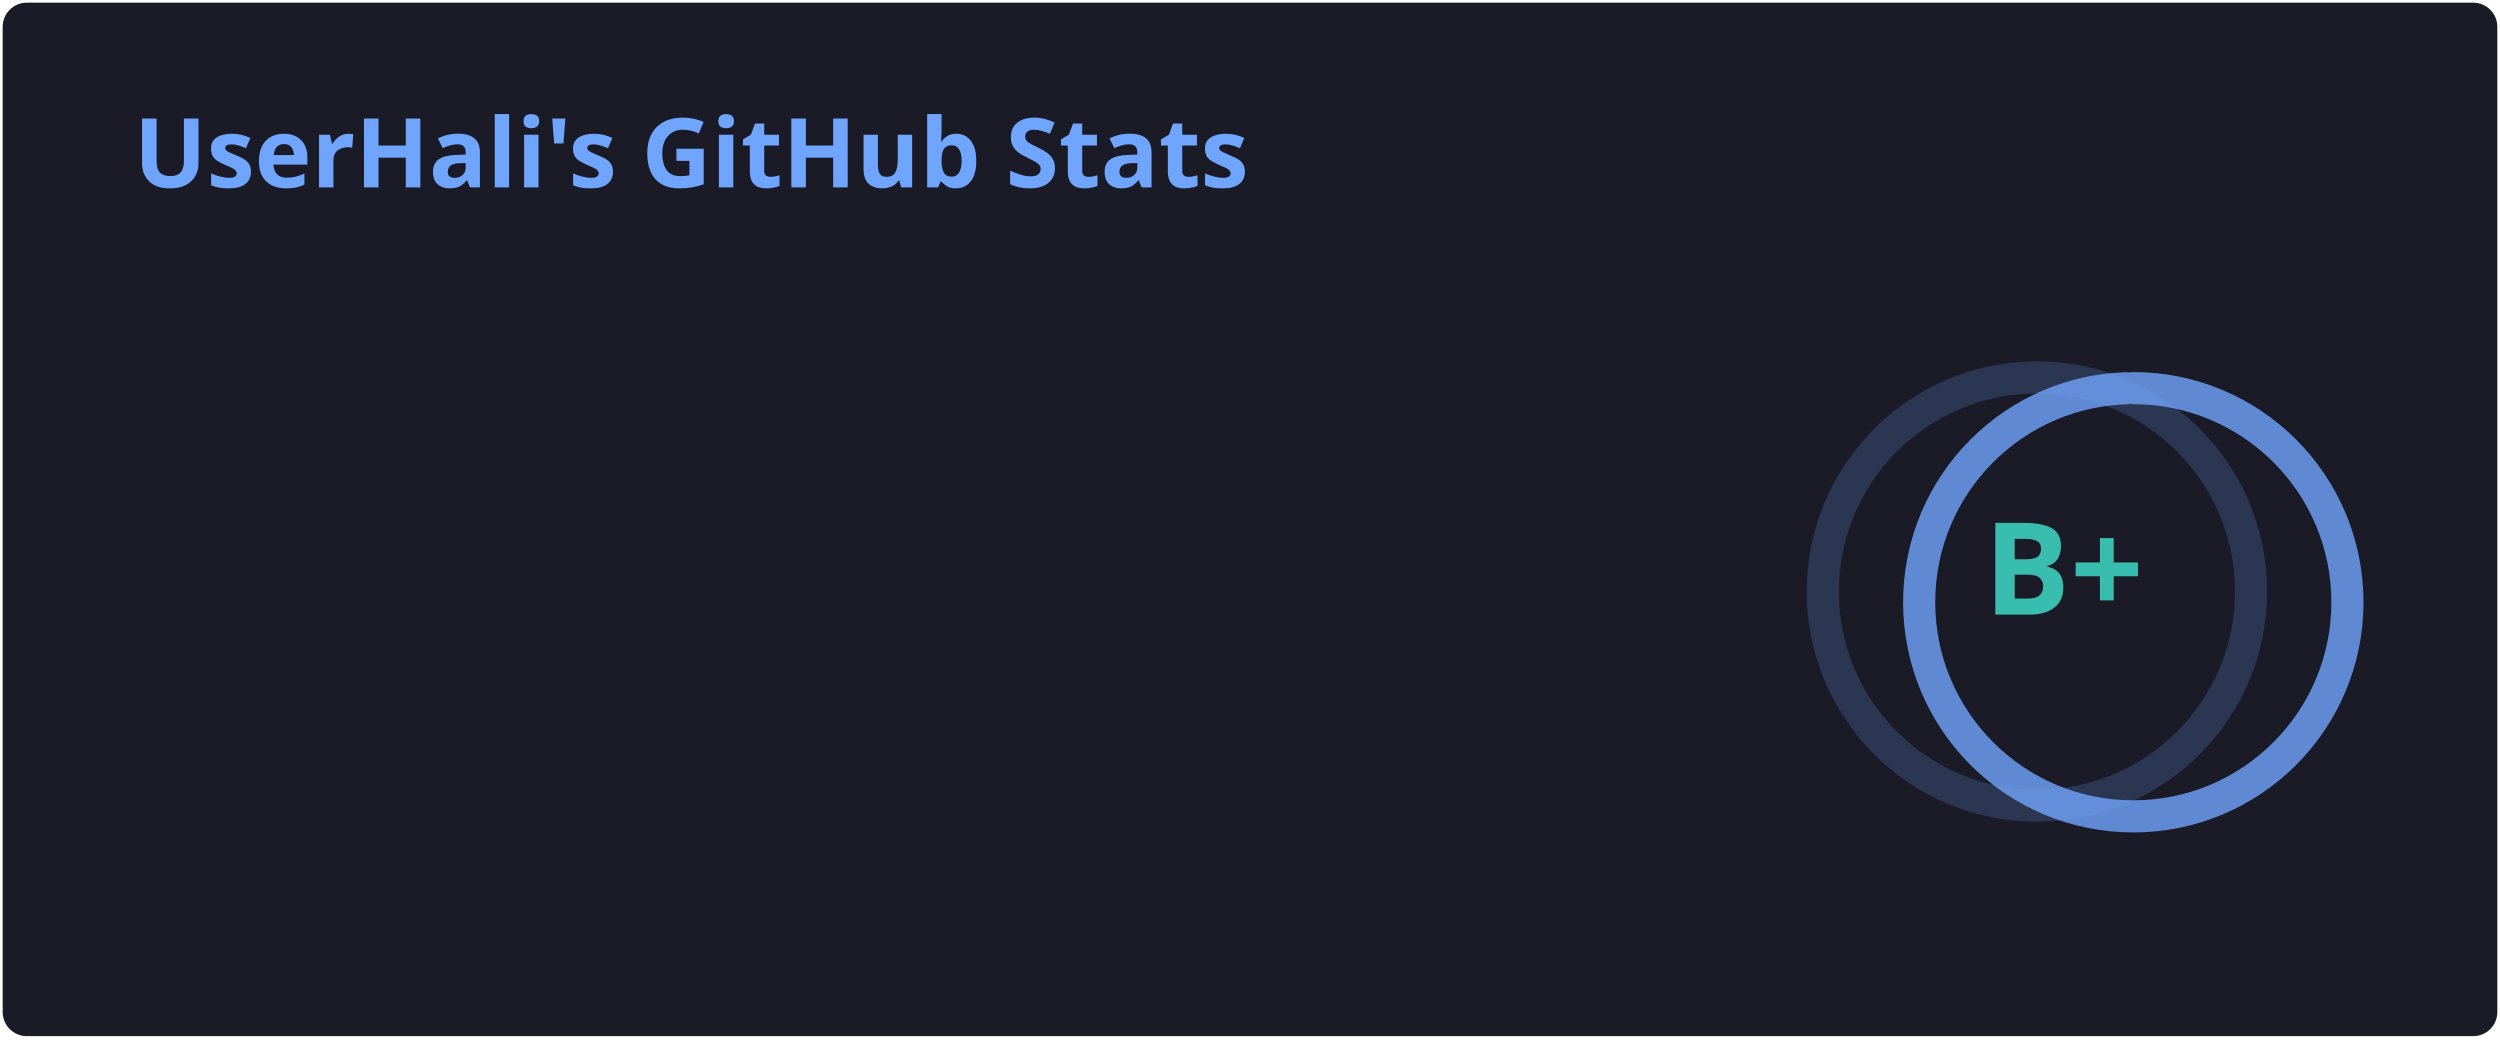
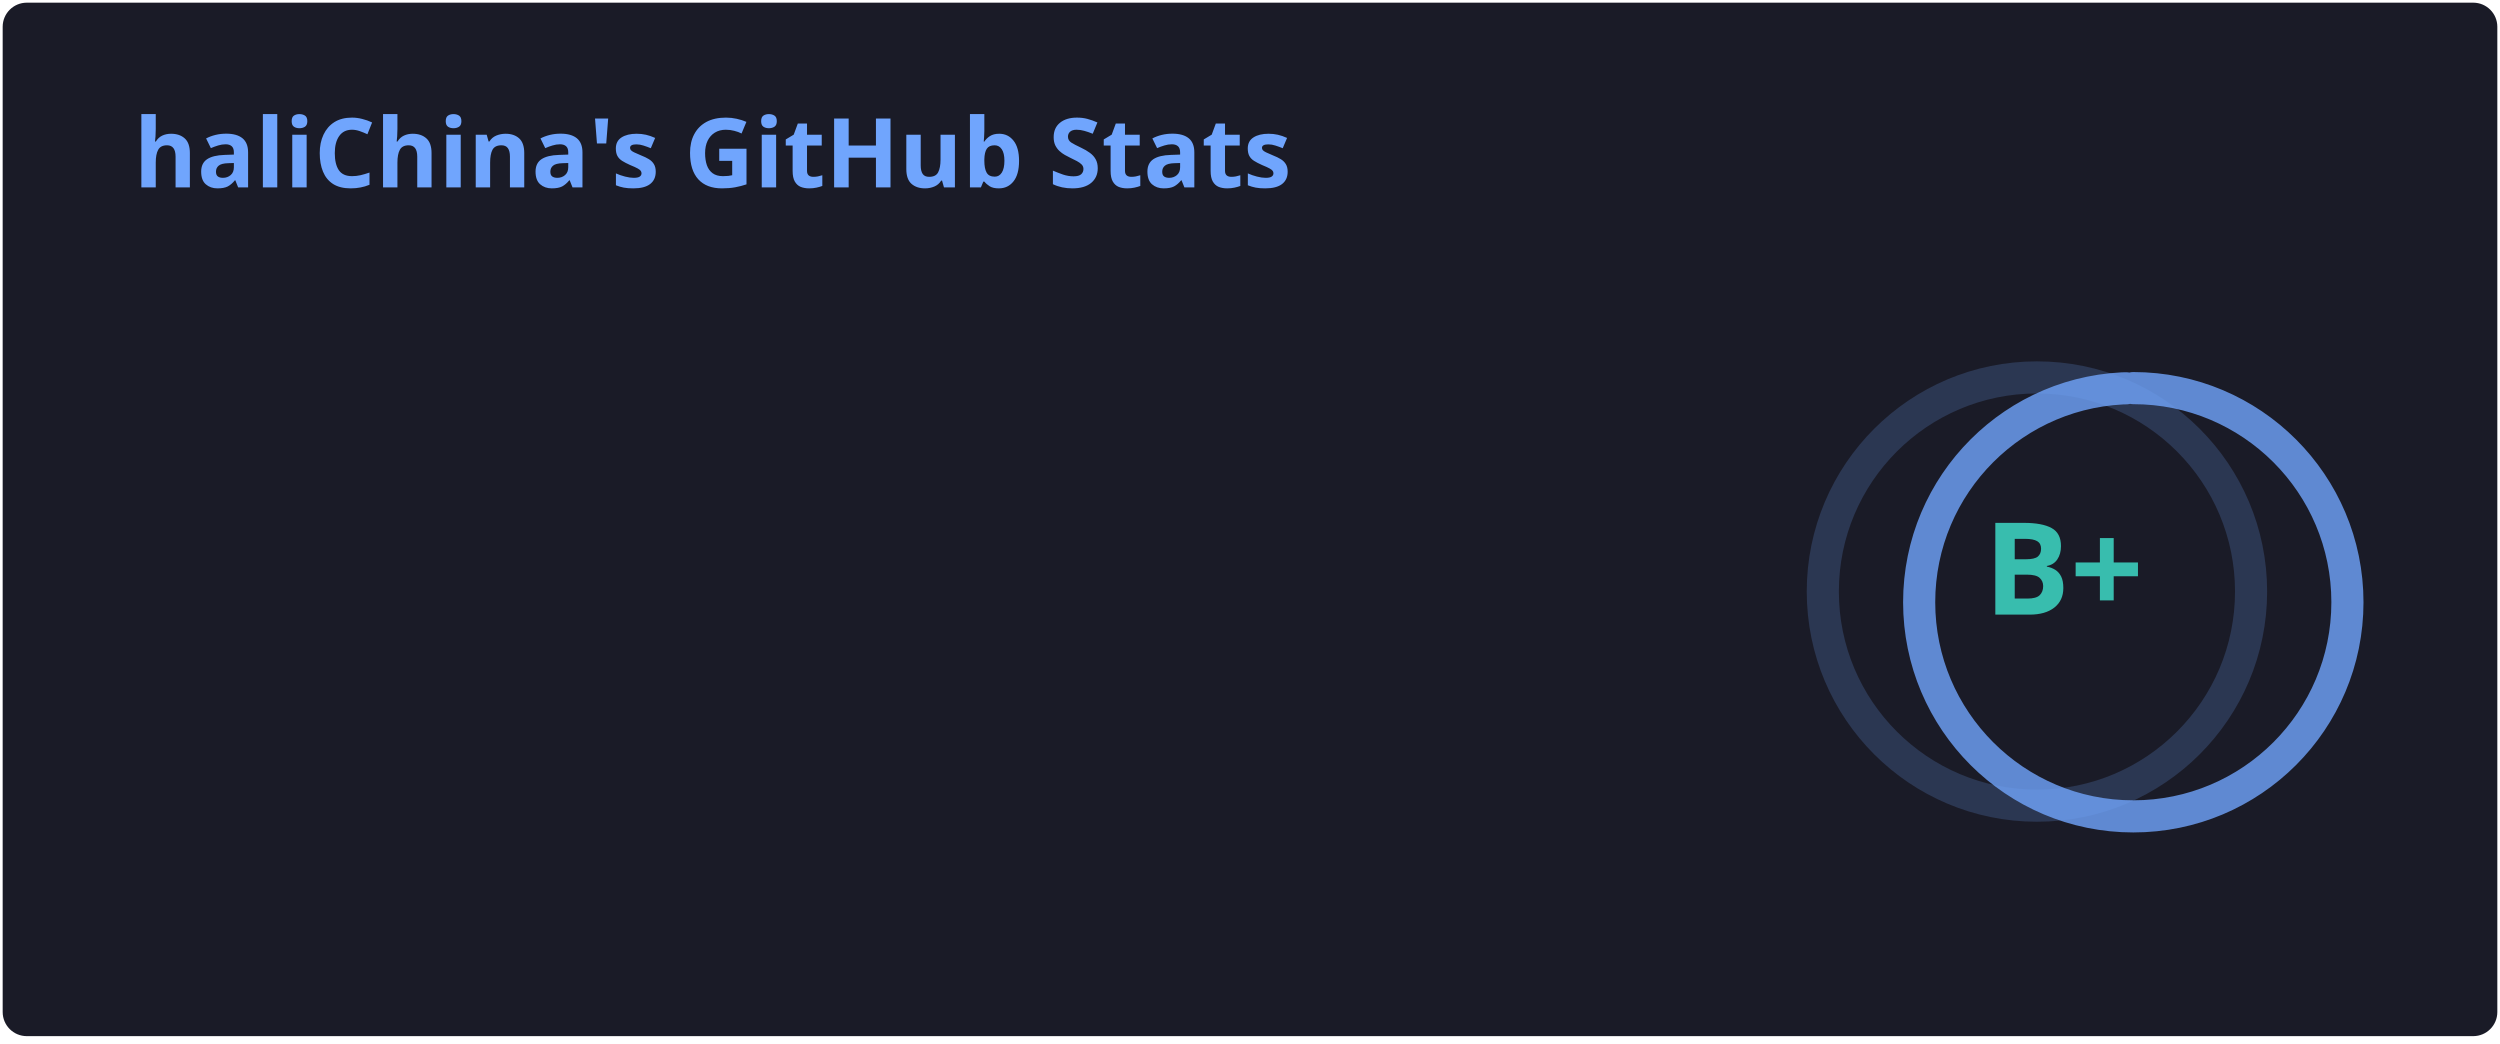
<svg xmlns="http://www.w3.org/2000/svg" width="467" height="195" viewBox="0 0 467 195" fill="none" role="img" aria-labelledby="descId">
  <style>
          .header {
            font: 600 18px 'Segoe UI', Ubuntu, Sans-Serif;
            fill: #70a5fd;
            animation: fadeInAnimation 0.8s ease-in-out forwards;
          }
          @supports(-moz-appearance: auto) {
            /* Selector detects Firefox */
            .header { font-size: 15.5px; }
          }
          
    .stat {
      font: 600 14px 'Segoe UI', Ubuntu, "Helvetica Neue", Sans-Serif; fill: #38bdae;
    }
    @supports(-moz-appearance: auto) {
      /* Selector detects Firefox */
      .stat { font-size:12px; }
    }
    .stagger {
      opacity: 0;
      animation: fadeInAnimation 0.3s ease-in-out forwards;
    }
    .rank-text {
      font: 800 24px 'Segoe UI', Ubuntu, Sans-Serif; fill: #38bdae;
      animation: scaleInAnimation 0.3s ease-in-out forwards;
    }
    .rank-percentile-header {
      font-size: 14px;
    }
    .rank-percentile-text {
      font-size: 16px;
    }
    
    .not_bold { font-weight: 400 }
    .bold { font-weight: 700 }
    .icon {
      fill: #bf91f3;
      display: block;
    }

    .rank-circle-rim {
      stroke: #70a5fd;
      fill: none;
      stroke-width: 6;
      opacity: 0.2;
    }
    .rank-circle {
      stroke: #70a5fd;
      stroke-dasharray: 250;
      fill: none;
      stroke-width: 6;
      stroke-linecap: round;
      opacity: 0.8;
      transform-origin: -10px 8px;
      transform: rotate(-90deg);
      animation: rankAnimation 1s forwards ease-in-out;
    }
    
    @keyframes rankAnimation {
      from {
        stroke-dashoffset: 251.327;
      }
      to {
-         stroke-dashoffset: 110.44;
+         stroke-dashoffset: 102.913;
      }
    }
  
  
          

          
      /* Animations */
      @keyframes scaleInAnimation {
        from {
          transform: translate(-5px, 5px) scale(0);
        }
        to {
          transform: translate(-5px, 5px) scale(1);
        }
      }
      @keyframes fadeInAnimation {
        from {
          opacity: 0;
        }
        to {
          opacity: 1;
        }
      }
    
          
        </style>
  <defs>
          
          
        </defs>
  <rect data-testid="card-bg" class="card-bg" x="0.5" y="0.5" rx="4.5" height="99%" stroke="#e4e2e2" width="466" fill="#1a1b27" stroke-opacity="0" />
  <g data-testid="card-title" transform="translate(25, 35)">
    <g transform="translate(0, 0)">
-       <text x="0" y="0" class="header" data-testid="header">UserHali's GitHub Stats</text>
+       <text x="0" y="0" class="header" data-testid="header">haliChina's GitHub Stats</text>
    </g>
  </g>
  <g data-testid="main-card-body" transform="translate(0, 55)">
    <g data-testid="rank-circle" transform="translate(390.5, 47.5)">
      <circle class="rank-circle-rim" cx="-10" cy="8" r="40" />
      <circle class="rank-circle" cx="-10" cy="8" r="40" />
      <g class="rank-text">
        <text x="-5" y="3" alignment-baseline="central" dominant-baseline="central" text-anchor="middle" data-testid="level-rank-icon">
          B+
        </text>
      </g>
    </g>
    <svg x="0" y="0">
      <g transform="translate(0, 0)">
        <g class="stagger" style="animation-delay: 450ms" transform="translate(25, 0)">
          <svg data-testid="icon" class="icon" viewBox="0 0 16 16" version="1.1" width="16" height="16">
            <path fill-rule="evenodd" d="M8 .25a.75.75 0 01.673.418l1.882 3.815 4.21.612a.75.75 0 01.416 1.279l-3.046 2.97.719 4.192a.75.75 0 01-1.088.791L8 12.347l-3.766 1.98a.75.75 0 01-1.088-.79l.72-4.194L.818 6.374a.75.75 0 01.416-1.28l4.21-.611L7.327.668A.75.75 0 018 .25zm0 2.445L6.615 5.5a.75.75 0 01-.564.41l-3.097.45 2.24 2.184a.75.75 0 01.216.664l-.528 3.084 2.769-1.456a.75.75 0 01.698 0l2.77 1.456-.53-3.084a.75.75 0 01.216-.664l2.24-2.183-3.096-.45a.75.75 0 01-.564-.41L8 2.694v.001z" />
          </svg>
          <text class="stat  bold" x="25" y="12.5">Total Stars Earned:</text>
          <text class="stat  bold" x="224.01" y="12.5" data-testid="stars">59</text>
        </g>
      </g>
      <g transform="translate(0, 25)">
        <g class="stagger" style="animation-delay: 600ms" transform="translate(25, 0)">
          <svg data-testid="icon" class="icon" viewBox="0 0 16 16" version="1.1" width="16" height="16">
            <path fill-rule="evenodd" d="M1.643 3.143L.427 1.927A.25.25 0 000 2.104V5.75c0 .138.112.25.25.25h3.646a.25.25 0 00.177-.427L2.715 4.215a6.5 6.5 0 11-1.18 4.458.75.75 0 10-1.493.154 8.001 8.001 0 101.6-5.684zM7.75 4a.75.75 0 01.75.75v2.992l2.028.812a.75.75 0 01-.557 1.392l-2.5-1A.75.75 0 017 8.25v-3.5A.75.75 0 017.75 4z" />
          </svg>
          <text class="stat  bold" x="25" y="12.5">Total Commits (last year):</text>
-           <text class="stat  bold" x="224.01" y="12.5" data-testid="commits">503</text>
+           <text class="stat  bold" x="224.01" y="12.5" data-testid="commits">534</text>
        </g>
      </g>
      <g transform="translate(0, 50)">
        <g class="stagger" style="animation-delay: 750ms" transform="translate(25, 0)">
          <svg data-testid="icon" class="icon" viewBox="0 0 16 16" version="1.1" width="16" height="16">
            <path fill-rule="evenodd" d="M7.177 3.073L9.573.677A.25.25 0 0110 .854v4.792a.25.25 0 01-.427.177L7.177 3.427a.25.25 0 010-.354zM3.75 2.5a.75.75 0 100 1.5.75.75 0 000-1.5zm-2.25.75a2.25 2.25 0 113 2.122v5.256a2.251 2.251 0 11-1.5 0V5.372A2.25 2.25 0 011.5 3.25zM11 2.5h-1V4h1a1 1 0 011 1v5.628a2.251 2.251 0 101.5 0V5A2.5 2.5 0 0011 2.5zm1 10.25a.75.75 0 111.5 0 .75.75 0 01-1.5 0zM3.75 12a.75.75 0 100 1.5.75.75 0 000-1.5z" />
          </svg>
          <text class="stat  bold" x="25" y="12.5">Total PRs:</text>
-           <text class="stat  bold" x="224.01" y="12.5" data-testid="prs">75</text>
+           <text class="stat  bold" x="224.01" y="12.5" data-testid="prs">87</text>
        </g>
      </g>
      <g transform="translate(0, 75)">
        <g class="stagger" style="animation-delay: 900ms" transform="translate(25, 0)">
          <svg data-testid="icon" class="icon" viewBox="0 0 16 16" version="1.1" width="16" height="16">
            <path fill-rule="evenodd" d="M8 1.5a6.5 6.5 0 100 13 6.5 6.5 0 000-13zM0 8a8 8 0 1116 0A8 8 0 010 8zm9 3a1 1 0 11-2 0 1 1 0 012 0zm-.25-6.25a.75.75 0 00-1.5 0v3.5a.75.75 0 001.5 0v-3.5z" />
          </svg>
          <text class="stat  bold" x="25" y="12.5">Total Issues:</text>
-           <text class="stat  bold" x="224.01" y="12.5" data-testid="issues">1</text>
+           <text class="stat  bold" x="224.01" y="12.5" data-testid="issues">3</text>
        </g>
      </g>
      <g transform="translate(0, 100)">
        <g class="stagger" style="animation-delay: 1050ms" transform="translate(25, 0)">
          <svg data-testid="icon" class="icon" viewBox="0 0 16 16" version="1.1" width="16" height="16">
            <path fill-rule="evenodd" d="M2 2.5A2.5 2.5 0 014.5 0h8.75a.75.75 0 01.75.75v12.5a.75.75 0 01-.75.75h-2.5a.75.75 0 110-1.5h1.75v-2h-8a1 1 0 00-.714 1.7.75.75 0 01-1.072 1.05A2.495 2.495 0 012 11.5v-9zm10.5-1V9h-8c-.356 0-.694.074-1 .208V2.5a1 1 0 011-1h8zM5 12.25v3.25a.25.25 0 00.4.2l1.45-1.087a.25.25 0 01.3 0L8.6 15.7a.25.25 0 00.4-.2v-3.25a.25.25 0 00-.25-.25h-3.5a.25.25 0 00-.25.25z" />
          </svg>
          <text class="stat  bold" x="25" y="12.5">Contributed to (last year):</text>
          <text class="stat  bold" x="224.01" y="12.5" data-testid="contribs">3</text>
        </g>
      </g>
    </svg>
  </g>
</svg>
